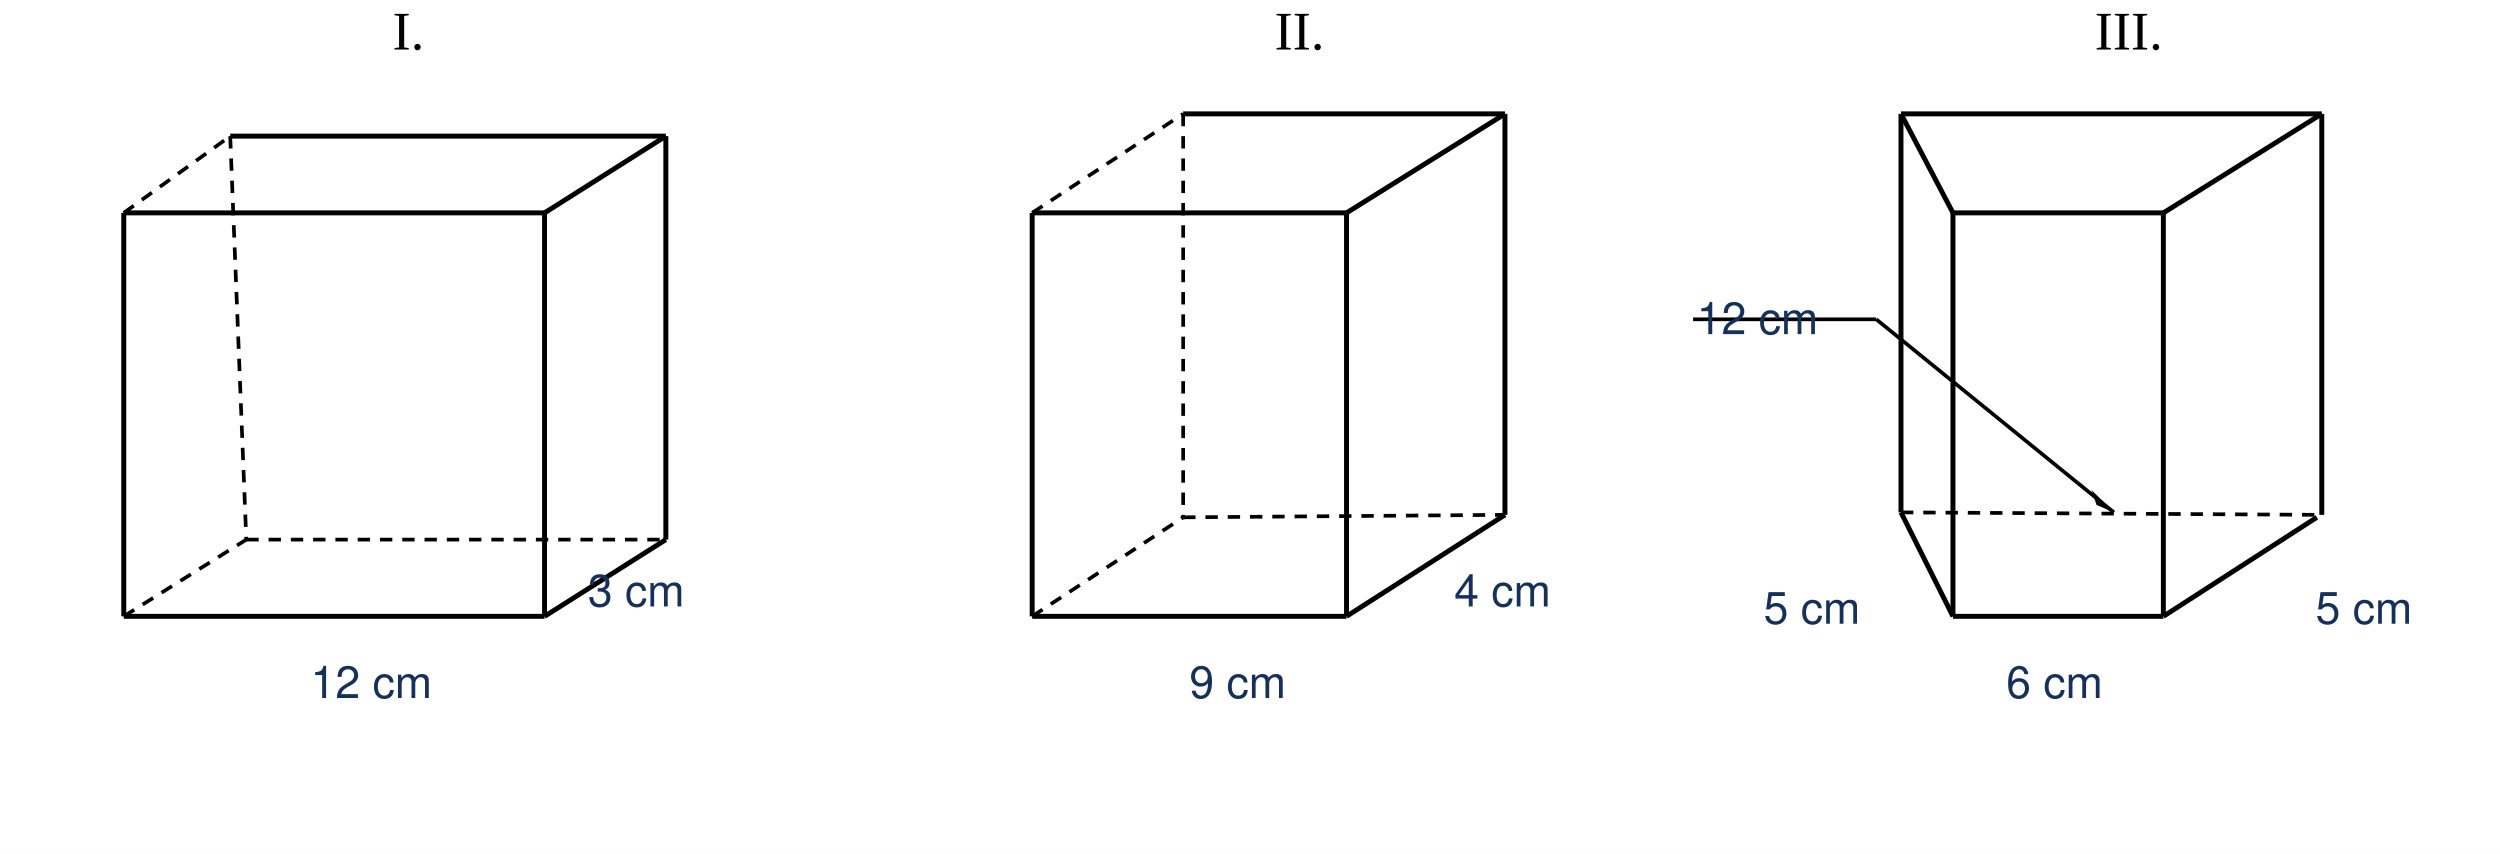
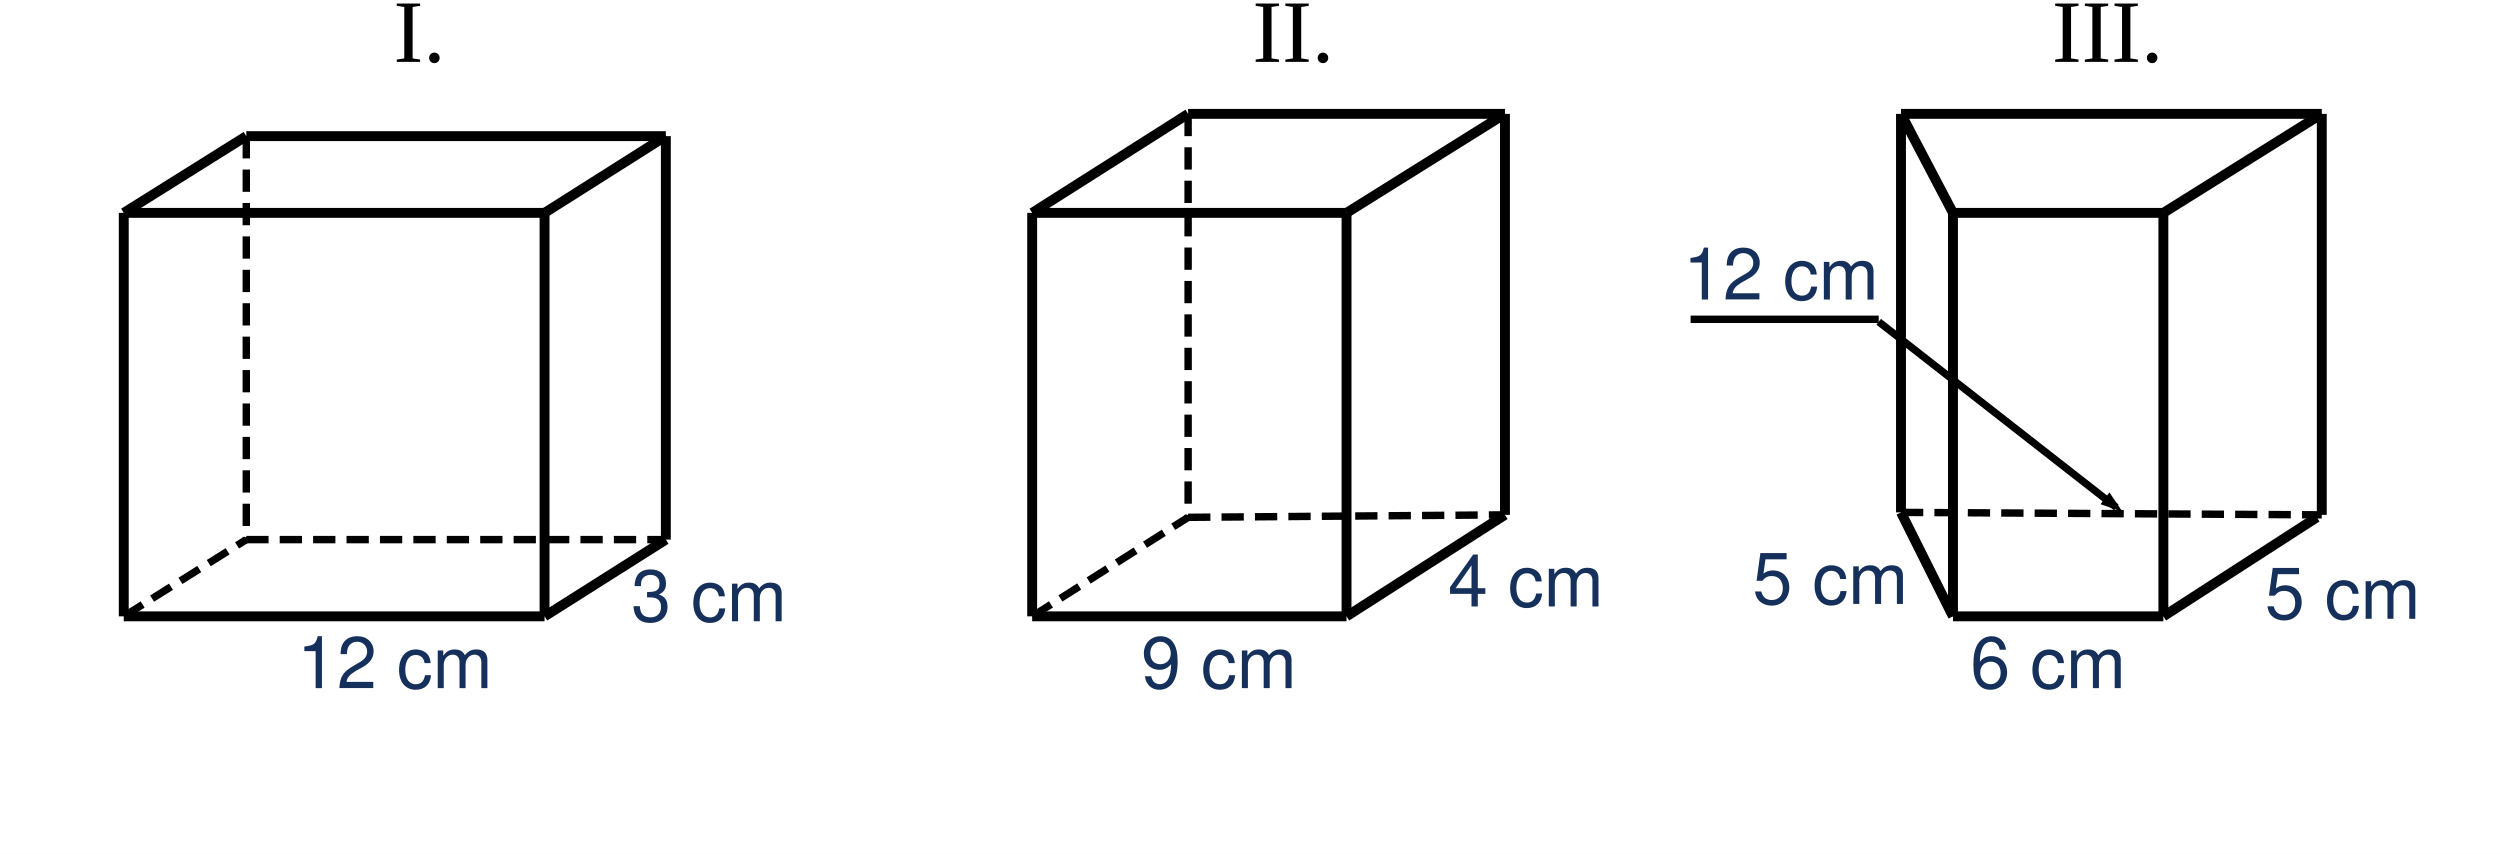
<svg xmlns="http://www.w3.org/2000/svg" width="1010" height="345" viewBox="0 0 1010 345">
  <rect width="1010" height="345" fill="#fff" />
-   <line x1="50" y1="86" x2="220" y2="86" stroke="#000" stroke-width="2" />
-   <line x1="220" y1="86" x2="220" y2="249" stroke="#000" stroke-width="2" />
-   <line x1="220" y1="249" x2="50" y2="249" stroke="#000" stroke-width="2" />
-   <line x1="50" y1="249" x2="50" y2="86" stroke="#000" stroke-width="2" />
-   <line x1="93" y1="55" x2="269" y2="55" stroke="#000" stroke-width="2" />
-   <line x1="220" y1="86" x2="269" y2="55" stroke="#000" stroke-width="2" />
-   <line x1="269" y1="55" x2="269" y2="218" stroke="#000" stroke-width="2" />
-   <line x1="220" y1="249" x2="269" y2="218" stroke="#000" stroke-width="2" />
-   <line x1="50" y1="86" x2="93" y2="55" stroke="#000" stroke-width="1.5" stroke-dasharray="5,4" />
-   <line x1="93" y1="55" x2="99.5" y2="218" stroke="#000" stroke-width="1.5" stroke-dasharray="5,4" />
-   <line x1="50" y1="249" x2="99.5" y2="218" stroke="#000" stroke-width="1.5" stroke-dasharray="5,4" />
-   <line x1="99.5" y1="218" x2="269" y2="218" stroke="#000" stroke-width="1.5" stroke-dasharray="5,4" />
-   <text x="165" y="20" font-family="Times New Roman,serif" font-size="22" fill="#000" text-anchor="middle">I.</text>
-   <text x="150" y="282" font-family="Helvetica,Arial,sans-serif" font-size="18" fill="#16305c" text-anchor="middle">12 cm</text>
-   <text x="257" y="245" font-family="Helvetica,Arial,sans-serif" font-size="18" fill="#16305c" text-anchor="middle">3 cm</text>
-   <line x1="417" y1="86" x2="544" y2="86" stroke="#000" stroke-width="2" />
-   <line x1="544" y1="86" x2="544" y2="249" stroke="#000" stroke-width="2" />
-   <line x1="544" y1="249" x2="417" y2="249" stroke="#000" stroke-width="2" />
-   <line x1="417" y1="249" x2="417" y2="86" stroke="#000" stroke-width="2" />
-   <line x1="478" y1="46" x2="608" y2="46" stroke="#000" stroke-width="2" />
-   <line x1="544" y1="86" x2="608" y2="46" stroke="#000" stroke-width="2" />
-   <line x1="608" y1="46" x2="608" y2="208" stroke="#000" stroke-width="2" />
-   <line x1="544" y1="249" x2="608" y2="208" stroke="#000" stroke-width="2" />
-   <line x1="417" y1="86" x2="478" y2="46" stroke="#000" stroke-width="1.5" stroke-dasharray="5,4" />
-   <line x1="478" y1="46" x2="478" y2="209" stroke="#000" stroke-width="1.5" stroke-dasharray="5,4" />
-   <line x1="417" y1="249" x2="478" y2="209" stroke="#000" stroke-width="1.5" stroke-dasharray="5,4" />
-   <line x1="478" y1="209" x2="608" y2="208" stroke="#000" stroke-width="1.5" stroke-dasharray="5,4" />
-   <text x="525" y="20" font-family="Times New Roman,serif" font-size="22" fill="#000" text-anchor="middle">II.</text>
-   <text x="500" y="282" font-family="Helvetica,Arial,sans-serif" font-size="18" fill="#16305c" text-anchor="middle">9 cm</text>
-   <text x="607" y="245" font-family="Helvetica,Arial,sans-serif" font-size="18" fill="#16305c" text-anchor="middle">4 cm</text>
-   <line x1="768" y1="46" x2="938" y2="46" stroke="#000" stroke-width="2" />
-   <line x1="768" y1="46" x2="768" y2="207" stroke="#000" stroke-width="2" />
-   <line x1="938" y1="46" x2="938" y2="208" stroke="#000" stroke-width="2" />
-   <line x1="789" y1="86" x2="874" y2="86" stroke="#000" stroke-width="2" />
-   <line x1="768" y1="46" x2="789" y2="86" stroke="#000" stroke-width="2" />
-   <line x1="874" y1="86" x2="938" y2="46" stroke="#000" stroke-width="2" />
-   <line x1="874" y1="86" x2="874" y2="249" stroke="#000" stroke-width="2" />
-   <line x1="789" y1="86" x2="789" y2="249" stroke="#000" stroke-width="2" />
-   <line x1="789" y1="249" x2="874" y2="249" stroke="#000" stroke-width="2" />
-   <line x1="874" y1="249" x2="936" y2="209" stroke="#000" stroke-width="2" />
-   <line x1="768" y1="207" x2="789" y2="249" stroke="#000" stroke-width="2" />
-   <line x1="768" y1="207" x2="938" y2="208" stroke="#000" stroke-width="1.5" stroke-dasharray="5,4" />
-   <line x1="684" y1="129" x2="758" y2="129" stroke="#000" stroke-width="1.5" />
-   <line x1="758" y1="129" x2="854" y2="207" stroke="#000" stroke-width="1.5" />
-   <path d="M 854 207 L 845 198 L 847 204 Z" fill="#000" stroke="none" />
-   <text x="860" y="20" font-family="Times New Roman,serif" font-size="22" fill="#000" text-anchor="middle">III.</text>
-   <text x="710" y="135" font-family="Helvetica,Arial,sans-serif" font-size="18" fill="#16305c" text-anchor="middle">12 cm</text>
-   <text x="732" y="252" font-family="Helvetica,Arial,sans-serif" font-size="18" fill="#16305c" text-anchor="middle">5 cm</text>
-   <text x="955" y="252" font-family="Helvetica,Arial,sans-serif" font-size="18" fill="#16305c" text-anchor="middle">5 cm</text>
-   <text x="830" y="282" font-family="Helvetica,Arial,sans-serif" font-size="18" fill="#16305c" text-anchor="middle">6 cm</text>
+   <line x1="50" y1="86" x2="220" y2="86" stroke="#000" stroke-width="4" />
+   <line x1="220" y1="86" x2="220" y2="249" stroke="#000" stroke-width="4" />
+   <line x1="220" y1="249" x2="50" y2="249" stroke="#000" stroke-width="4" />
+   <line x1="50" y1="249" x2="50" y2="86" stroke="#000" stroke-width="4" />
+   <line x1="99.5" y1="55" x2="269" y2="55" stroke="#000" stroke-width="4" />
+   <line x1="220" y1="86" x2="269" y2="55" stroke="#000" stroke-width="4" />
+   <line x1="269" y1="55" x2="269" y2="218" stroke="#000" stroke-width="4" />
+   <line x1="220" y1="249" x2="269" y2="218" stroke="#000" stroke-width="4" />
+   <line x1="50" y1="86" x2="99.5" y2="55" stroke="#000" stroke-width="4" />
+   <line x1="99.5" y1="55" x2="99.5" y2="218" stroke="#000" stroke-width="3" stroke-dasharray="9,4.5" />
+   <line x1="50" y1="249" x2="99.5" y2="218" stroke="#000" stroke-width="3" stroke-dasharray="9,4.5" />
+   <line x1="99.5" y1="218" x2="269" y2="218" stroke="#000" stroke-width="3" stroke-dasharray="9,4.5" />
+   <text x="159" y="25" font-family="Times New Roman,serif" font-size="36" fill="#000">I.</text>
+   <text x="120" y="278" font-family="Helvetica,Arial,sans-serif" font-size="29" fill="#16305c">12 cm</text>
+   <text x="255" y="251" font-family="Helvetica,Arial,sans-serif" font-size="29" fill="#16305c">3 cm</text>
+   <line x1="417" y1="86" x2="544" y2="86" stroke="#000" stroke-width="4" />
+   <line x1="544" y1="86" x2="544" y2="249" stroke="#000" stroke-width="4" />
+   <line x1="544" y1="249" x2="417" y2="249" stroke="#000" stroke-width="4" />
+   <line x1="417" y1="249" x2="417" y2="86" stroke="#000" stroke-width="4" />
+   <line x1="480" y1="46" x2="608" y2="46" stroke="#000" stroke-width="4" />
+   <line x1="544" y1="86" x2="608" y2="46" stroke="#000" stroke-width="4" />
+   <line x1="608" y1="46" x2="608" y2="208" stroke="#000" stroke-width="4" />
+   <line x1="544" y1="249" x2="608" y2="208" stroke="#000" stroke-width="4" />
+   <line x1="417" y1="86" x2="480" y2="46" stroke="#000" stroke-width="4" />
+   <line x1="480" y1="46" x2="480" y2="209" stroke="#000" stroke-width="3" stroke-dasharray="9,4.5" />
+   <line x1="417" y1="249" x2="480" y2="209" stroke="#000" stroke-width="3" stroke-dasharray="9,4.5" />
+   <line x1="480" y1="209" x2="608" y2="208" stroke="#000" stroke-width="3" stroke-dasharray="9,4.5" />
+   <text x="506" y="25" font-family="Times New Roman,serif" font-size="36" fill="#000">II.</text>
+   <text x="461" y="278" font-family="Helvetica,Arial,sans-serif" font-size="29" fill="#16305c">9 cm</text>
+   <text x="585" y="245" font-family="Helvetica,Arial,sans-serif" font-size="29" fill="#16305c">4 cm</text>
+   <line x1="768" y1="46" x2="938" y2="46" stroke="#000" stroke-width="4" />
+   <line x1="768" y1="46" x2="768" y2="207" stroke="#000" stroke-width="4" />
+   <line x1="938" y1="46" x2="938" y2="208" stroke="#000" stroke-width="4" />
+   <line x1="789" y1="86" x2="874" y2="86" stroke="#000" stroke-width="4" />
+   <line x1="768" y1="46" x2="789" y2="86" stroke="#000" stroke-width="4" />
+   <line x1="874" y1="86" x2="938" y2="46" stroke="#000" stroke-width="4" />
+   <line x1="874" y1="86" x2="874" y2="249" stroke="#000" stroke-width="4" />
+   <line x1="789" y1="86" x2="789" y2="249" stroke="#000" stroke-width="4" />
+   <line x1="789" y1="249" x2="874" y2="249" stroke="#000" stroke-width="4" />
+   <line x1="874" y1="249" x2="936" y2="209" stroke="#000" stroke-width="4" />
+   <line x1="768" y1="207" x2="789" y2="249" stroke="#000" stroke-width="4" />
+   <line x1="768" y1="207" x2="938" y2="208" stroke="#000" stroke-width="3" stroke-dasharray="9,4.5" />
+   <line x1="683" y1="129" x2="759" y2="129" stroke="#000" stroke-width="3" />
+   <line x1="759" y1="130" x2="855" y2="205" stroke="#000" stroke-width="3" />
+   <path d="M 857.5 206.8 L 848.6 203.7 L 852.2 198.9 Z" fill="#000" stroke="none" />
+   <text x="829" y="25" font-family="Times New Roman,serif" font-size="36" fill="#000">III.</text>
+   <text x="680" y="121" font-family="Helvetica,Arial,sans-serif" font-size="29" fill="#16305c">12 cm</text>
+   <text x="708" y="244" font-family="Helvetica,Arial,sans-serif" font-size="29" fill="#16305c">5 cm</text>
+   <text x="915" y="250" font-family="Helvetica,Arial,sans-serif" font-size="29" fill="#16305c">5 cm</text>
+   <text x="796" y="278" font-family="Helvetica,Arial,sans-serif" font-size="29" fill="#16305c">6 cm</text>
</svg>
